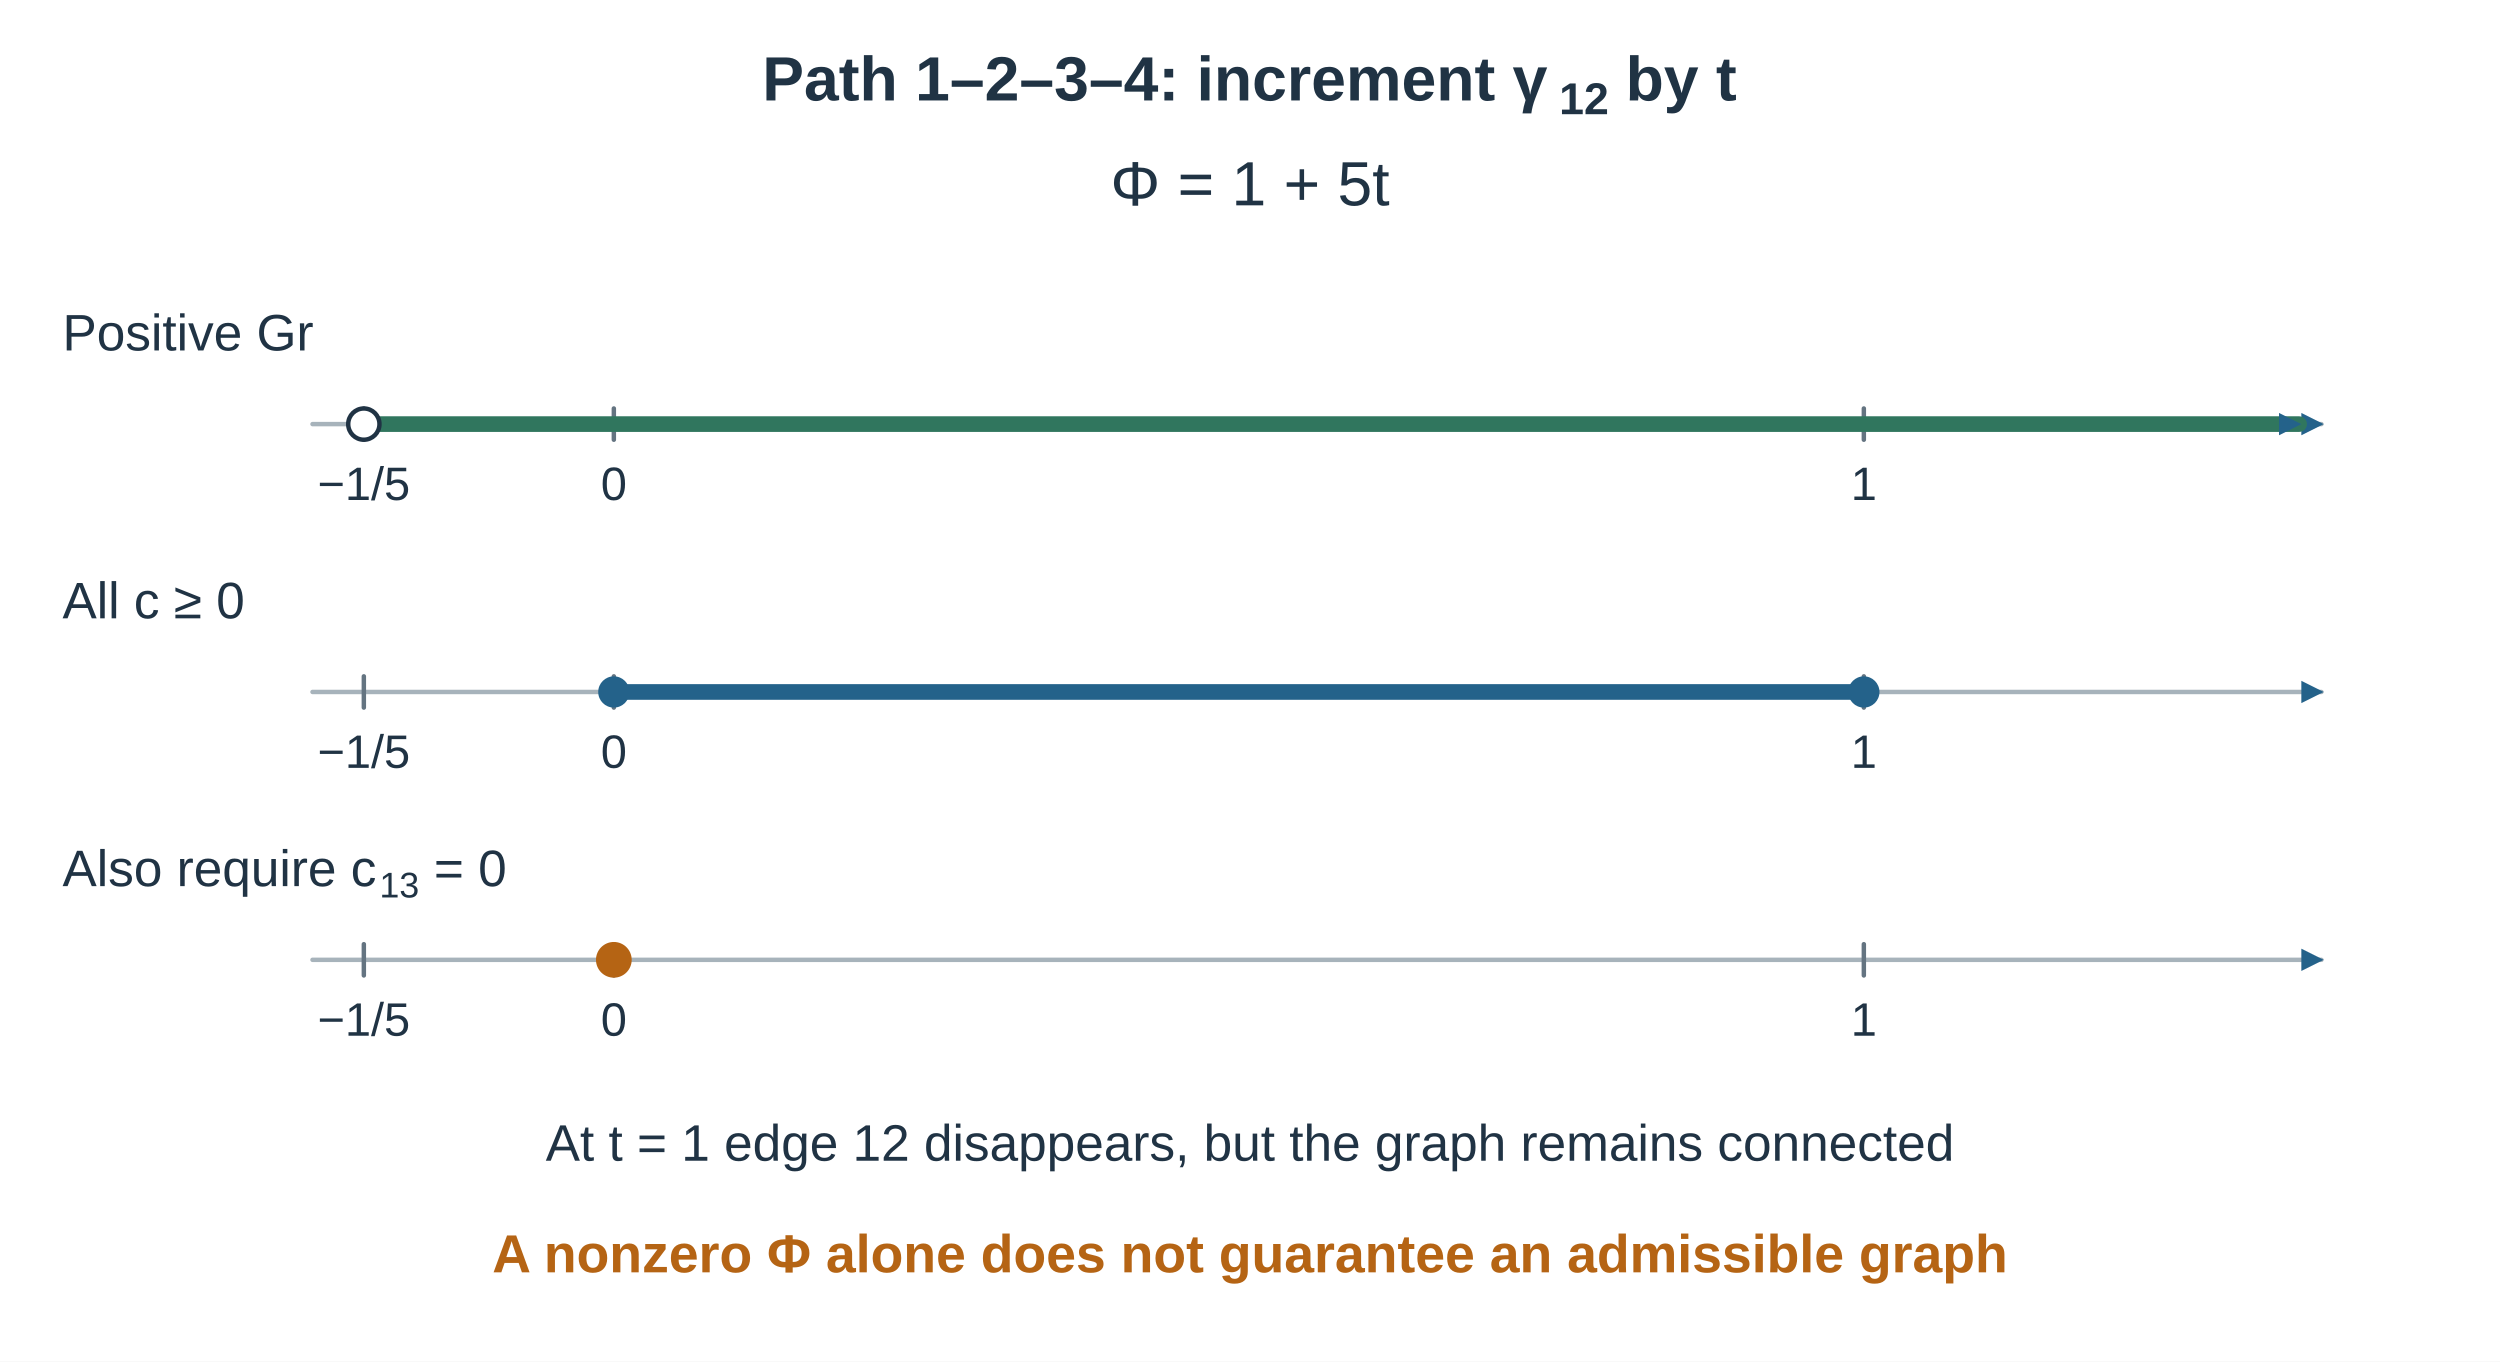
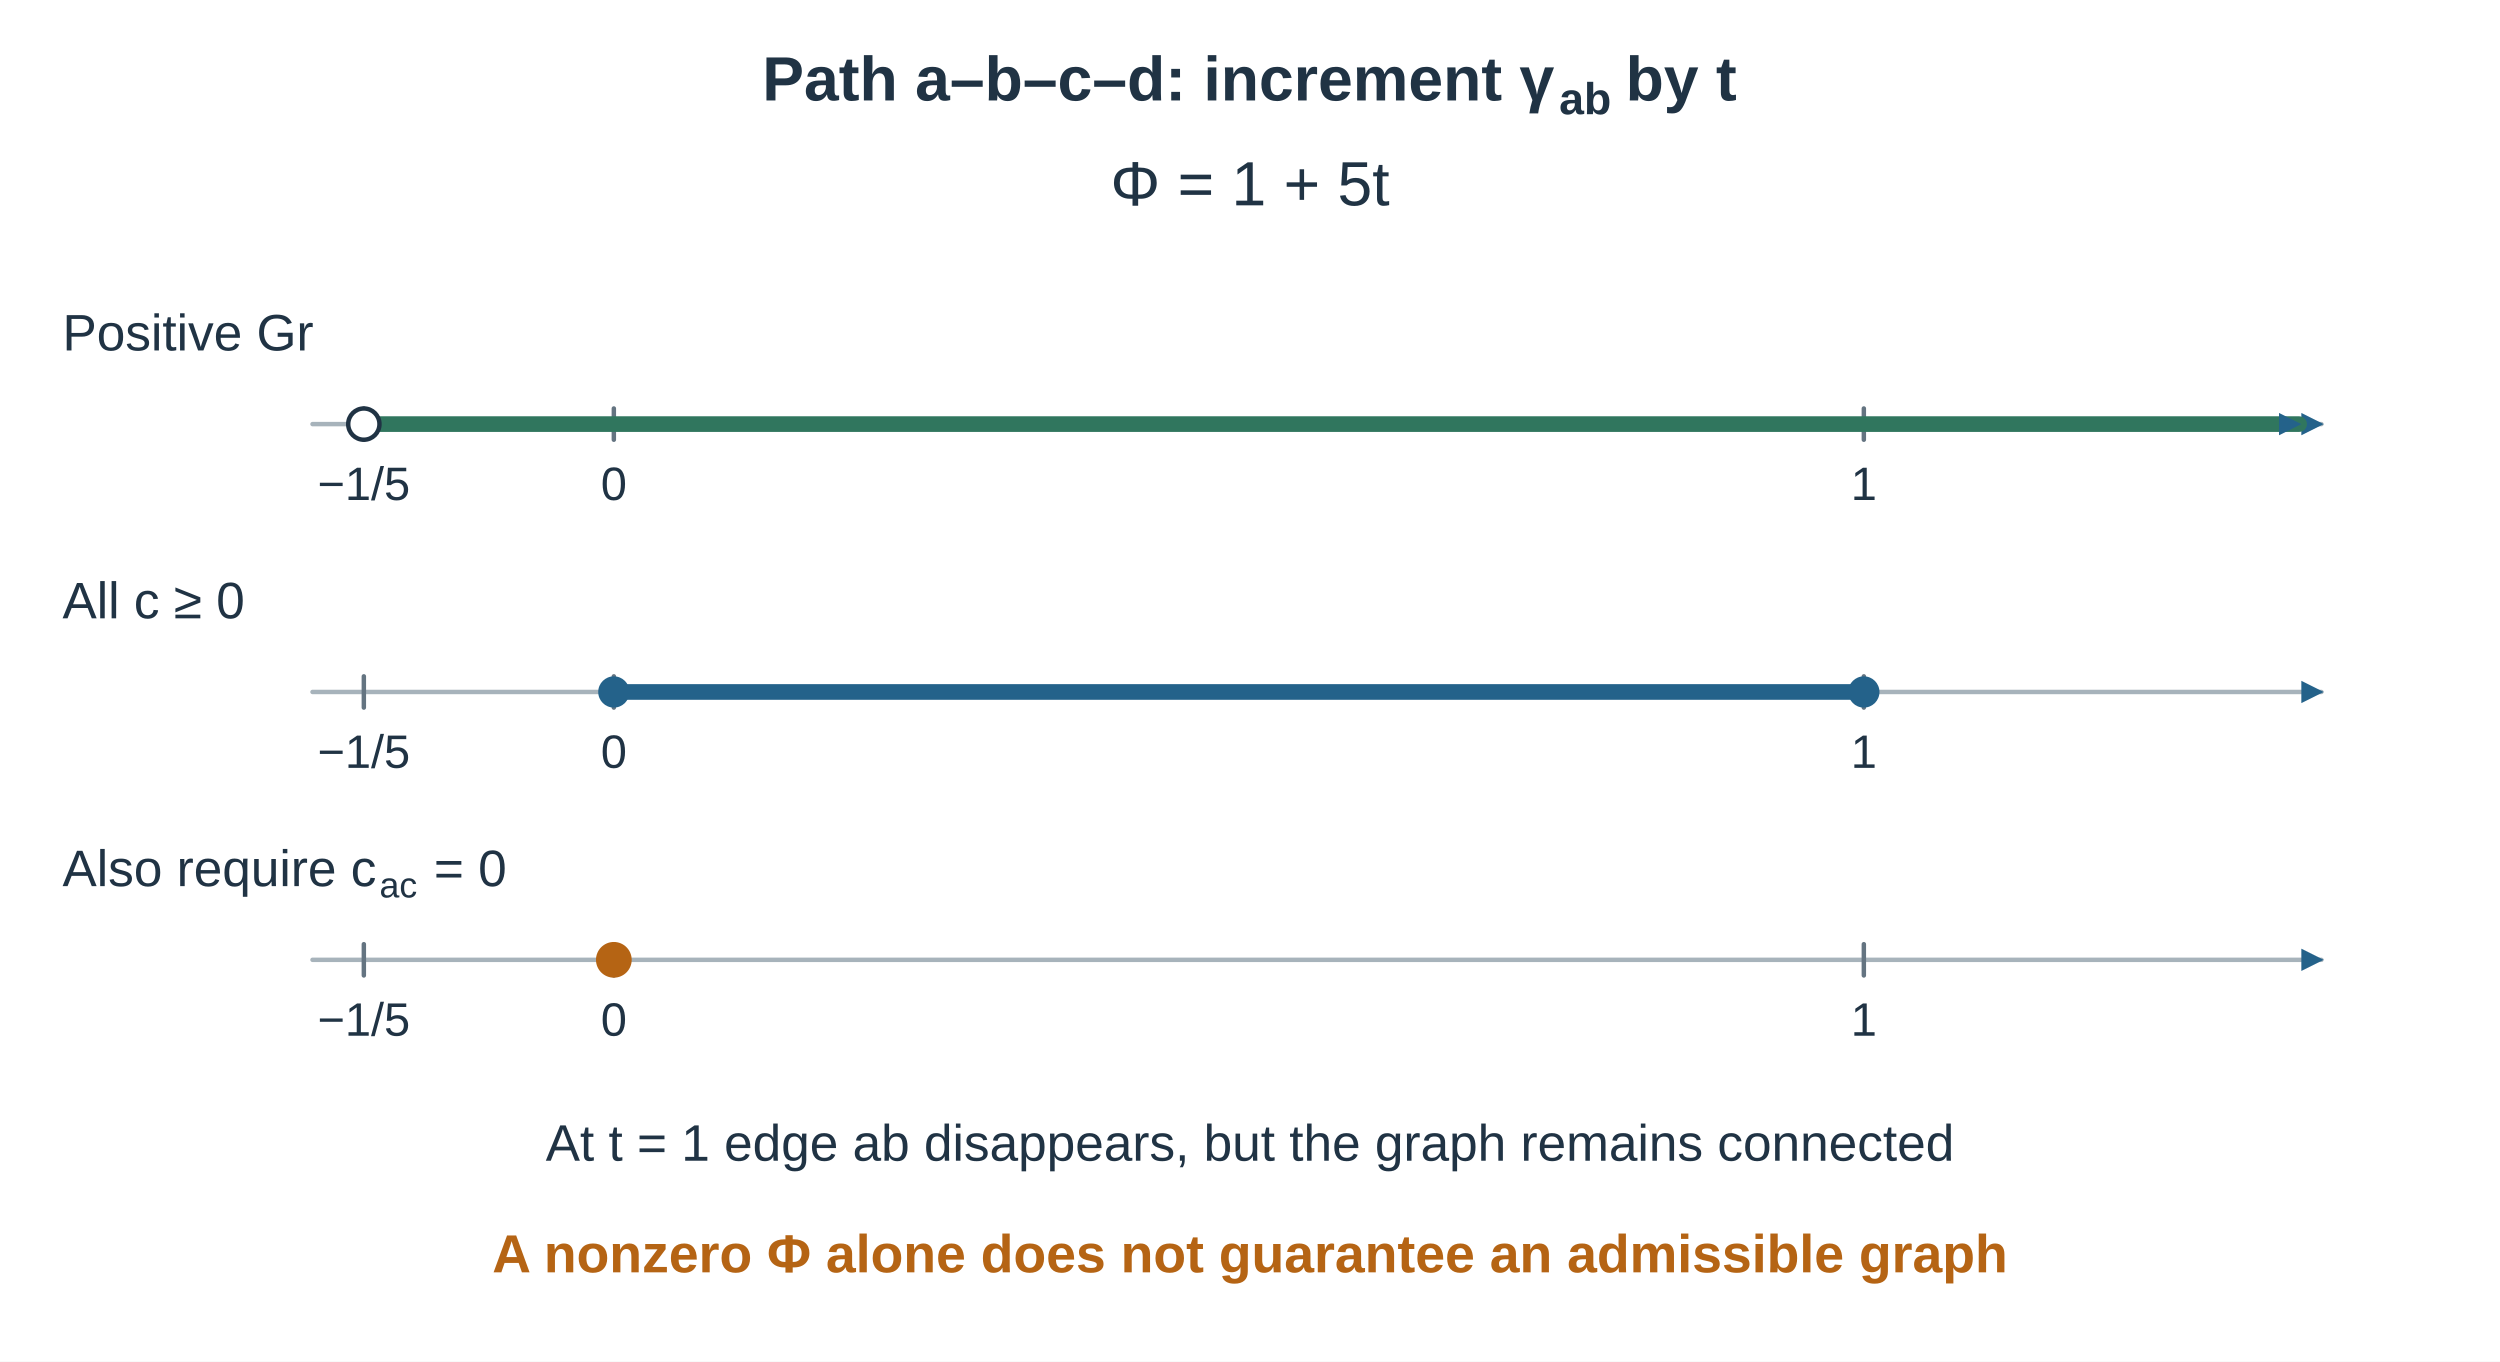
<svg xmlns="http://www.w3.org/2000/svg" width="1120" height="610" viewBox="0 0 1120 610" role="img" aria-labelledby="title">
  <defs>
    <marker id="arrow" markerWidth="12" markerHeight="12" refX="9" refY="5" orient="auto" markerUnits="userSpaceOnUse">
      <path d="M0 0 L10 5 L0 10 Z" fill="#24628a" />
    </marker>
  </defs>
  <style>text{font-family:Arial,sans-serif;fill:#203344}path,line{stroke-linecap:round;stroke-linejoin:round}</style>
  <rect width="1120" height="610" fill="white" />
-   <text xml:space="preserve" x="341.5" y="45" font-size="28" fill="#203344" style="fill:#203344" font-weight="600" text-anchor="start">Path 1–2–3–4: increment γ</text>
-   <text xml:space="preserve" x="698.5" y="51.16" font-size="20" fill="#203344" style="fill:#203344" font-weight="600" text-anchor="start">12</text>
+   <text xml:space="preserve" x="341.5" y="45" font-size="28" fill="#203344" style="fill:#203344" font-weight="600" text-anchor="start">Path a–b–c–d: increment γ</text>
+   <text xml:space="preserve" x="698.5" y="51.16" font-size="20" fill="#203344" style="fill:#203344" font-weight="600" text-anchor="start">ab</text>
  <text xml:space="preserve" x="720.5" y="45" font-size="28" fill="#203344" style="fill:#203344" font-weight="600" text-anchor="start"> by t</text>
  <text xml:space="preserve" x="560" y="92" font-size="28" fill="#203344" style="fill:#203344" font-weight="400" text-anchor="middle">Φ = 1 + 5t</text>
  <text xml:space="preserve" x="28" y="157" font-size="23" fill="#203344" style="fill:#203344" font-weight="400" text-anchor="start">Positive Gr</text>
  <line x1="140" y1="190" x2="1040" y2="190" stroke="#a7b3bb" stroke-width="2" marker-end="url(#arrow)" />
  <line x1="163.0" y1="183" x2="163.0" y2="197" stroke="#647481" stroke-width="2" />
  <text xml:space="preserve" x="163.0" y="224" font-size="21" fill="#203344" style="fill:#203344" font-weight="400" text-anchor="middle">−1/5</text>
  <line x1="275" y1="183" x2="275" y2="197" stroke="#647481" stroke-width="2" />
  <text xml:space="preserve" x="275" y="224" font-size="21" fill="#203344" style="fill:#203344" font-weight="400" text-anchor="middle">0</text>
  <line x1="835" y1="183" x2="835" y2="197" stroke="#647481" stroke-width="2" />
  <text xml:space="preserve" x="835" y="224" font-size="21" fill="#203344" style="fill:#203344" font-weight="400" text-anchor="middle">1</text>
  <text xml:space="preserve" x="28" y="277" font-size="23" fill="#203344" style="fill:#203344" font-weight="400" text-anchor="start">All c ≥ 0</text>
  <line x1="140" y1="310" x2="1040" y2="310" stroke="#a7b3bb" stroke-width="2" marker-end="url(#arrow)" />
  <line x1="163.0" y1="303" x2="163.0" y2="317" stroke="#647481" stroke-width="2" />
  <text xml:space="preserve" x="163.0" y="344" font-size="21" fill="#203344" style="fill:#203344" font-weight="400" text-anchor="middle">−1/5</text>
  <line x1="275" y1="303" x2="275" y2="317" stroke="#647481" stroke-width="2" />
  <text xml:space="preserve" x="275" y="344" font-size="21" fill="#203344" style="fill:#203344" font-weight="400" text-anchor="middle">0</text>
  <line x1="835" y1="303" x2="835" y2="317" stroke="#647481" stroke-width="2" />
  <text xml:space="preserve" x="835" y="344" font-size="21" fill="#203344" style="fill:#203344" font-weight="400" text-anchor="middle">1</text>
  <text xml:space="preserve" x="28" y="397" font-size="23" fill="#203344" style="fill:#203344" font-weight="400" text-anchor="start">Also require c</text>
-   <text xml:space="preserve" x="170.0" y="402.06" font-size="16" fill="#203344" style="fill:#203344" font-weight="400" text-anchor="start">13</text>
+   <text xml:space="preserve" x="170.0" y="402.06" font-size="16" fill="#203344" style="fill:#203344" font-weight="400" text-anchor="start">ac</text>
  <text xml:space="preserve" x="188.0" y="397" font-size="23" fill="#203344" style="fill:#203344" font-weight="400" text-anchor="start"> = 0</text>
  <line x1="140" y1="430" x2="1040" y2="430" stroke="#a7b3bb" stroke-width="2" marker-end="url(#arrow)" />
  <line x1="163.0" y1="423" x2="163.0" y2="437" stroke="#647481" stroke-width="2" />
  <text xml:space="preserve" x="163.0" y="464" font-size="21" fill="#203344" style="fill:#203344" font-weight="400" text-anchor="middle">−1/5</text>
  <line x1="275" y1="423" x2="275" y2="437" stroke="#647481" stroke-width="2" />
  <text xml:space="preserve" x="275" y="464" font-size="21" fill="#203344" style="fill:#203344" font-weight="400" text-anchor="middle">0</text>
  <line x1="835" y1="423" x2="835" y2="437" stroke="#647481" stroke-width="2" />
  <text xml:space="preserve" x="835" y="464" font-size="21" fill="#203344" style="fill:#203344" font-weight="400" text-anchor="middle">1</text>
  <line x1="170.0" y1="190" x2="1030" y2="190" stroke="#30765e" stroke-width="7" marker-end="url(#arrow)" />
  <circle cx="163.0" cy="190" r="7" fill="white" stroke="#203344" stroke-width="2" />
  <line x1="275" y1="310" x2="835" y2="310" stroke="#24628a" stroke-width="7" />
  <circle cx="275" cy="310" r="7" fill="#24628a" />
  <circle cx="835" cy="310" r="7" fill="#24628a" />
  <circle cx="275" cy="430" r="8" fill="#b56414" />
-   <text xml:space="preserve" x="560" y="520" font-size="23" fill="#203344" style="fill:#203344" font-weight="400" text-anchor="middle">At t = 1 edge 12 disappears, but the graph remains connected</text>
+   <text xml:space="preserve" x="560" y="520" font-size="23" fill="#203344" style="fill:#203344" font-weight="400" text-anchor="middle">At t = 1 edge ab disappears, but the graph remains connected</text>
  <text xml:space="preserve" x="560" y="570" font-size="24" fill="#b56414" style="fill:#b56414" font-weight="600" text-anchor="middle">A nonzero Φ alone does not guarantee an admissible graph</text>
</svg>
